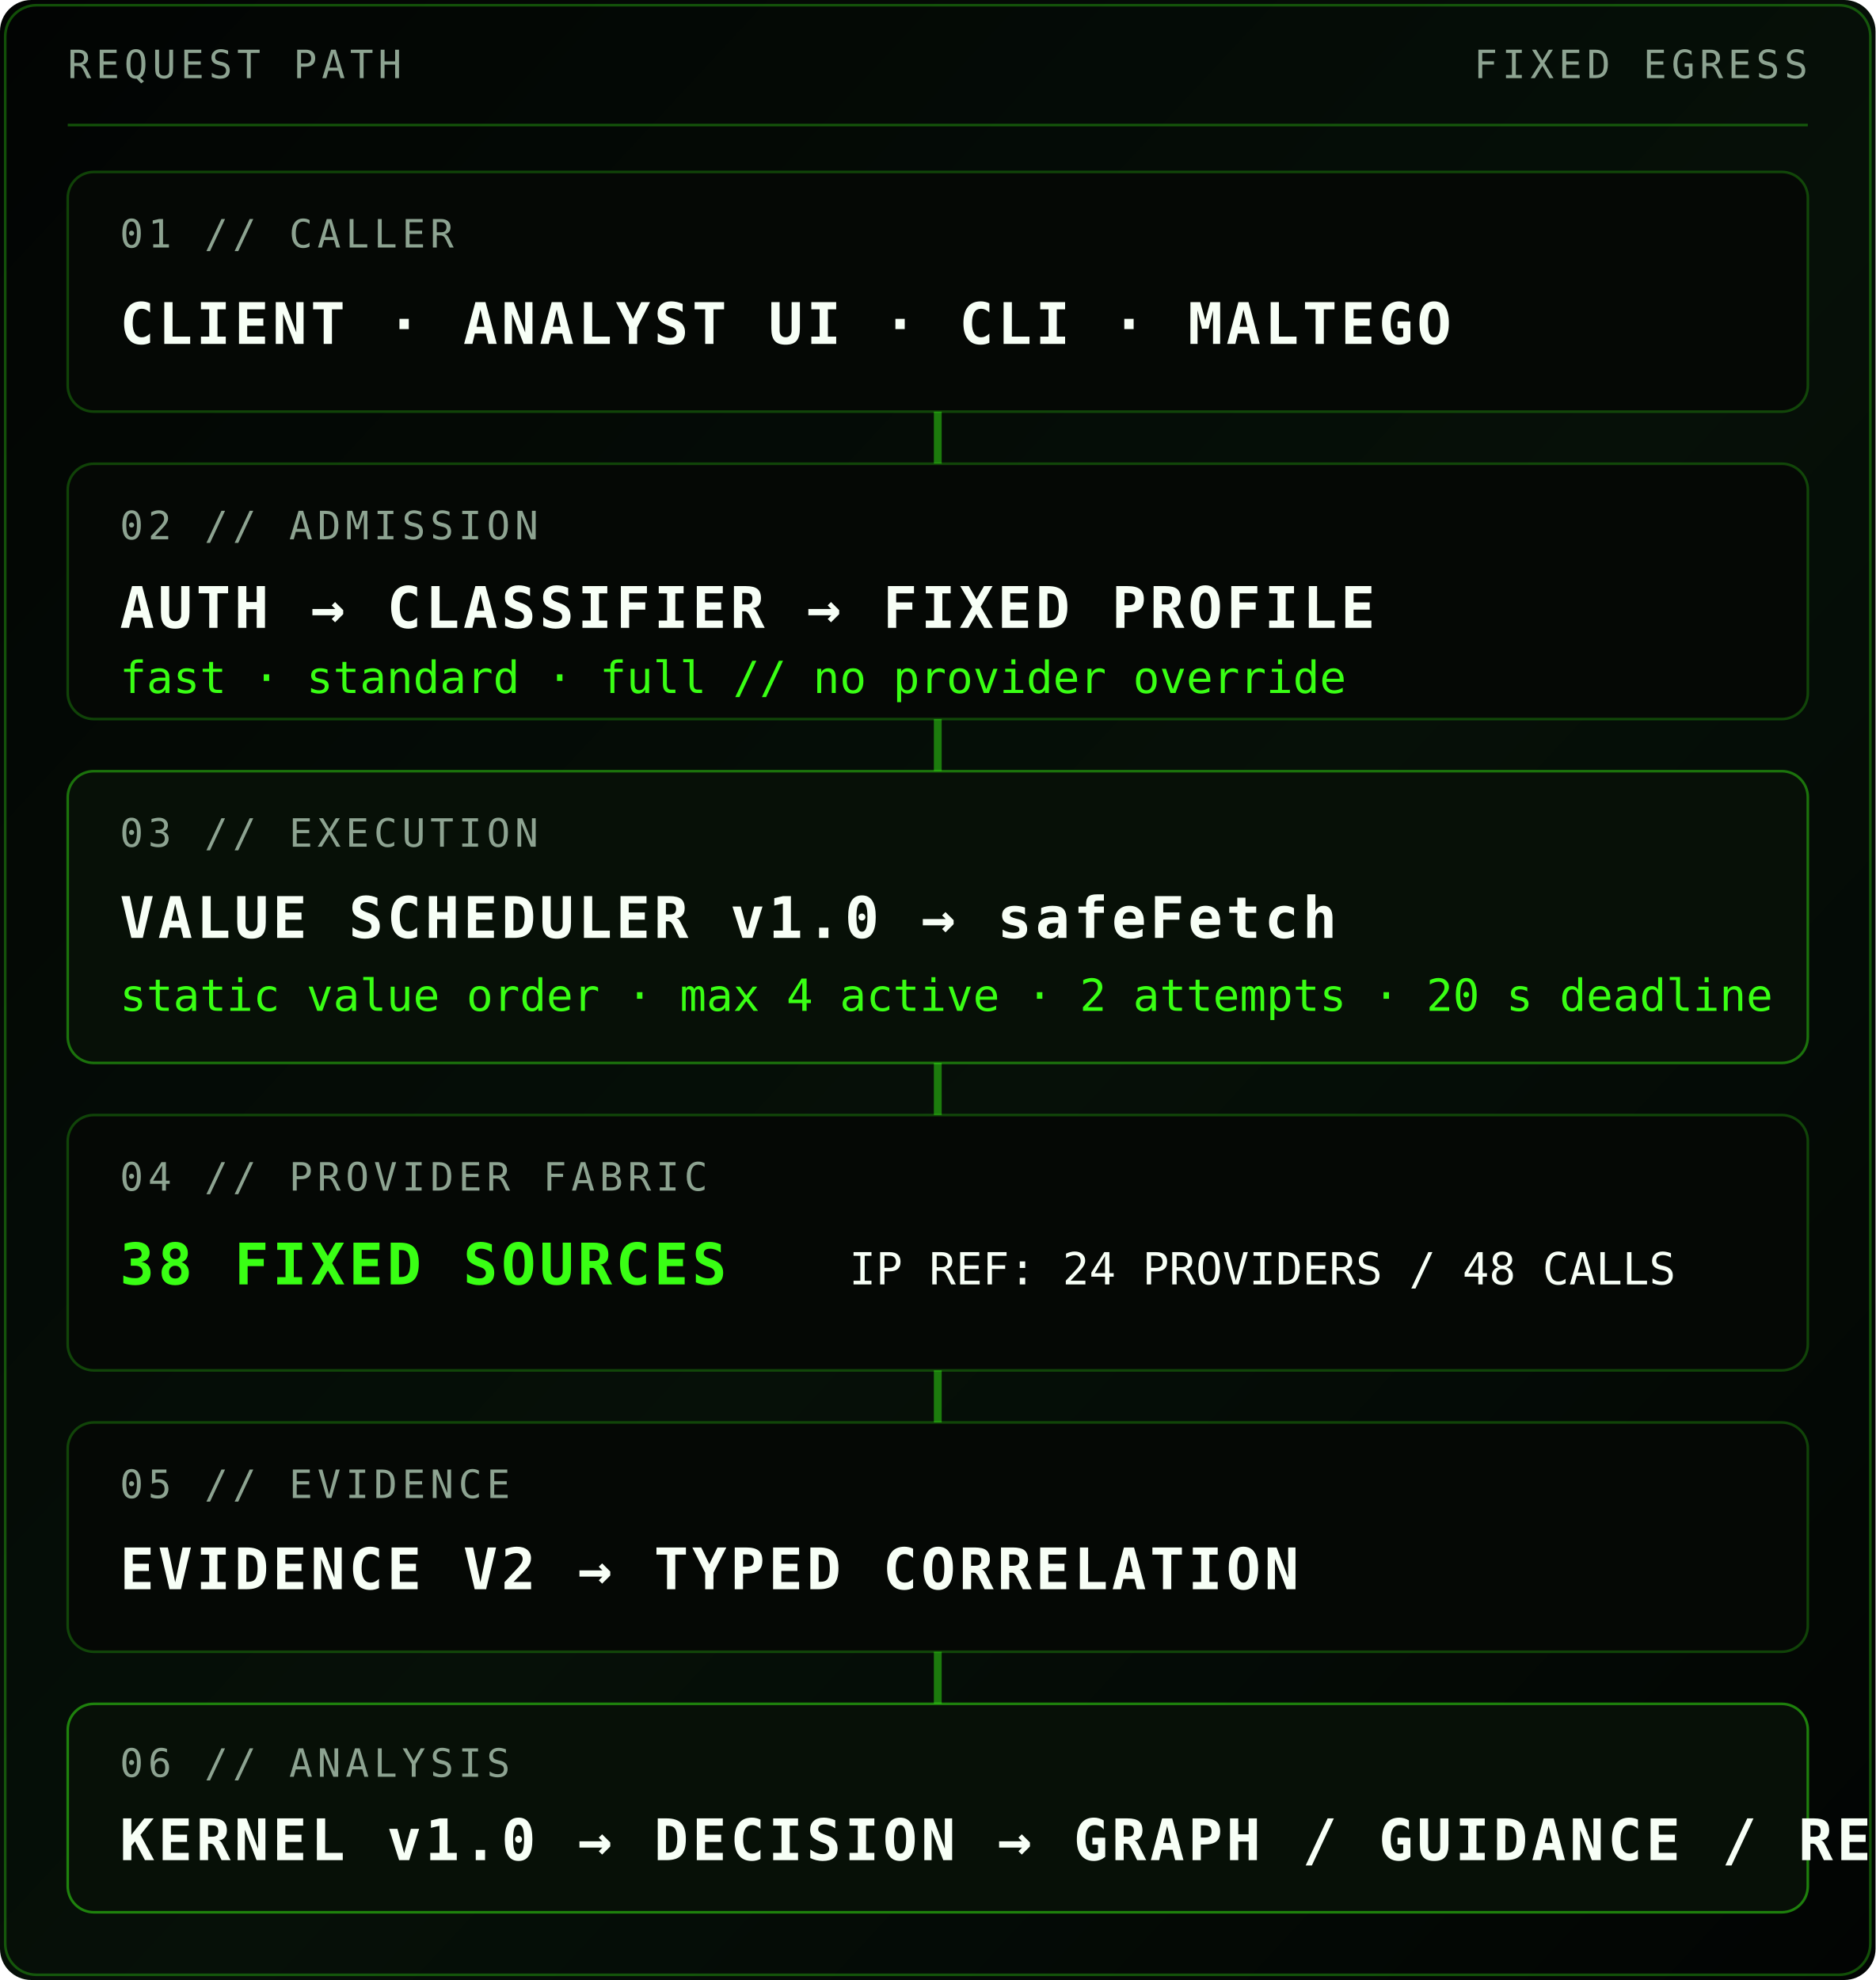
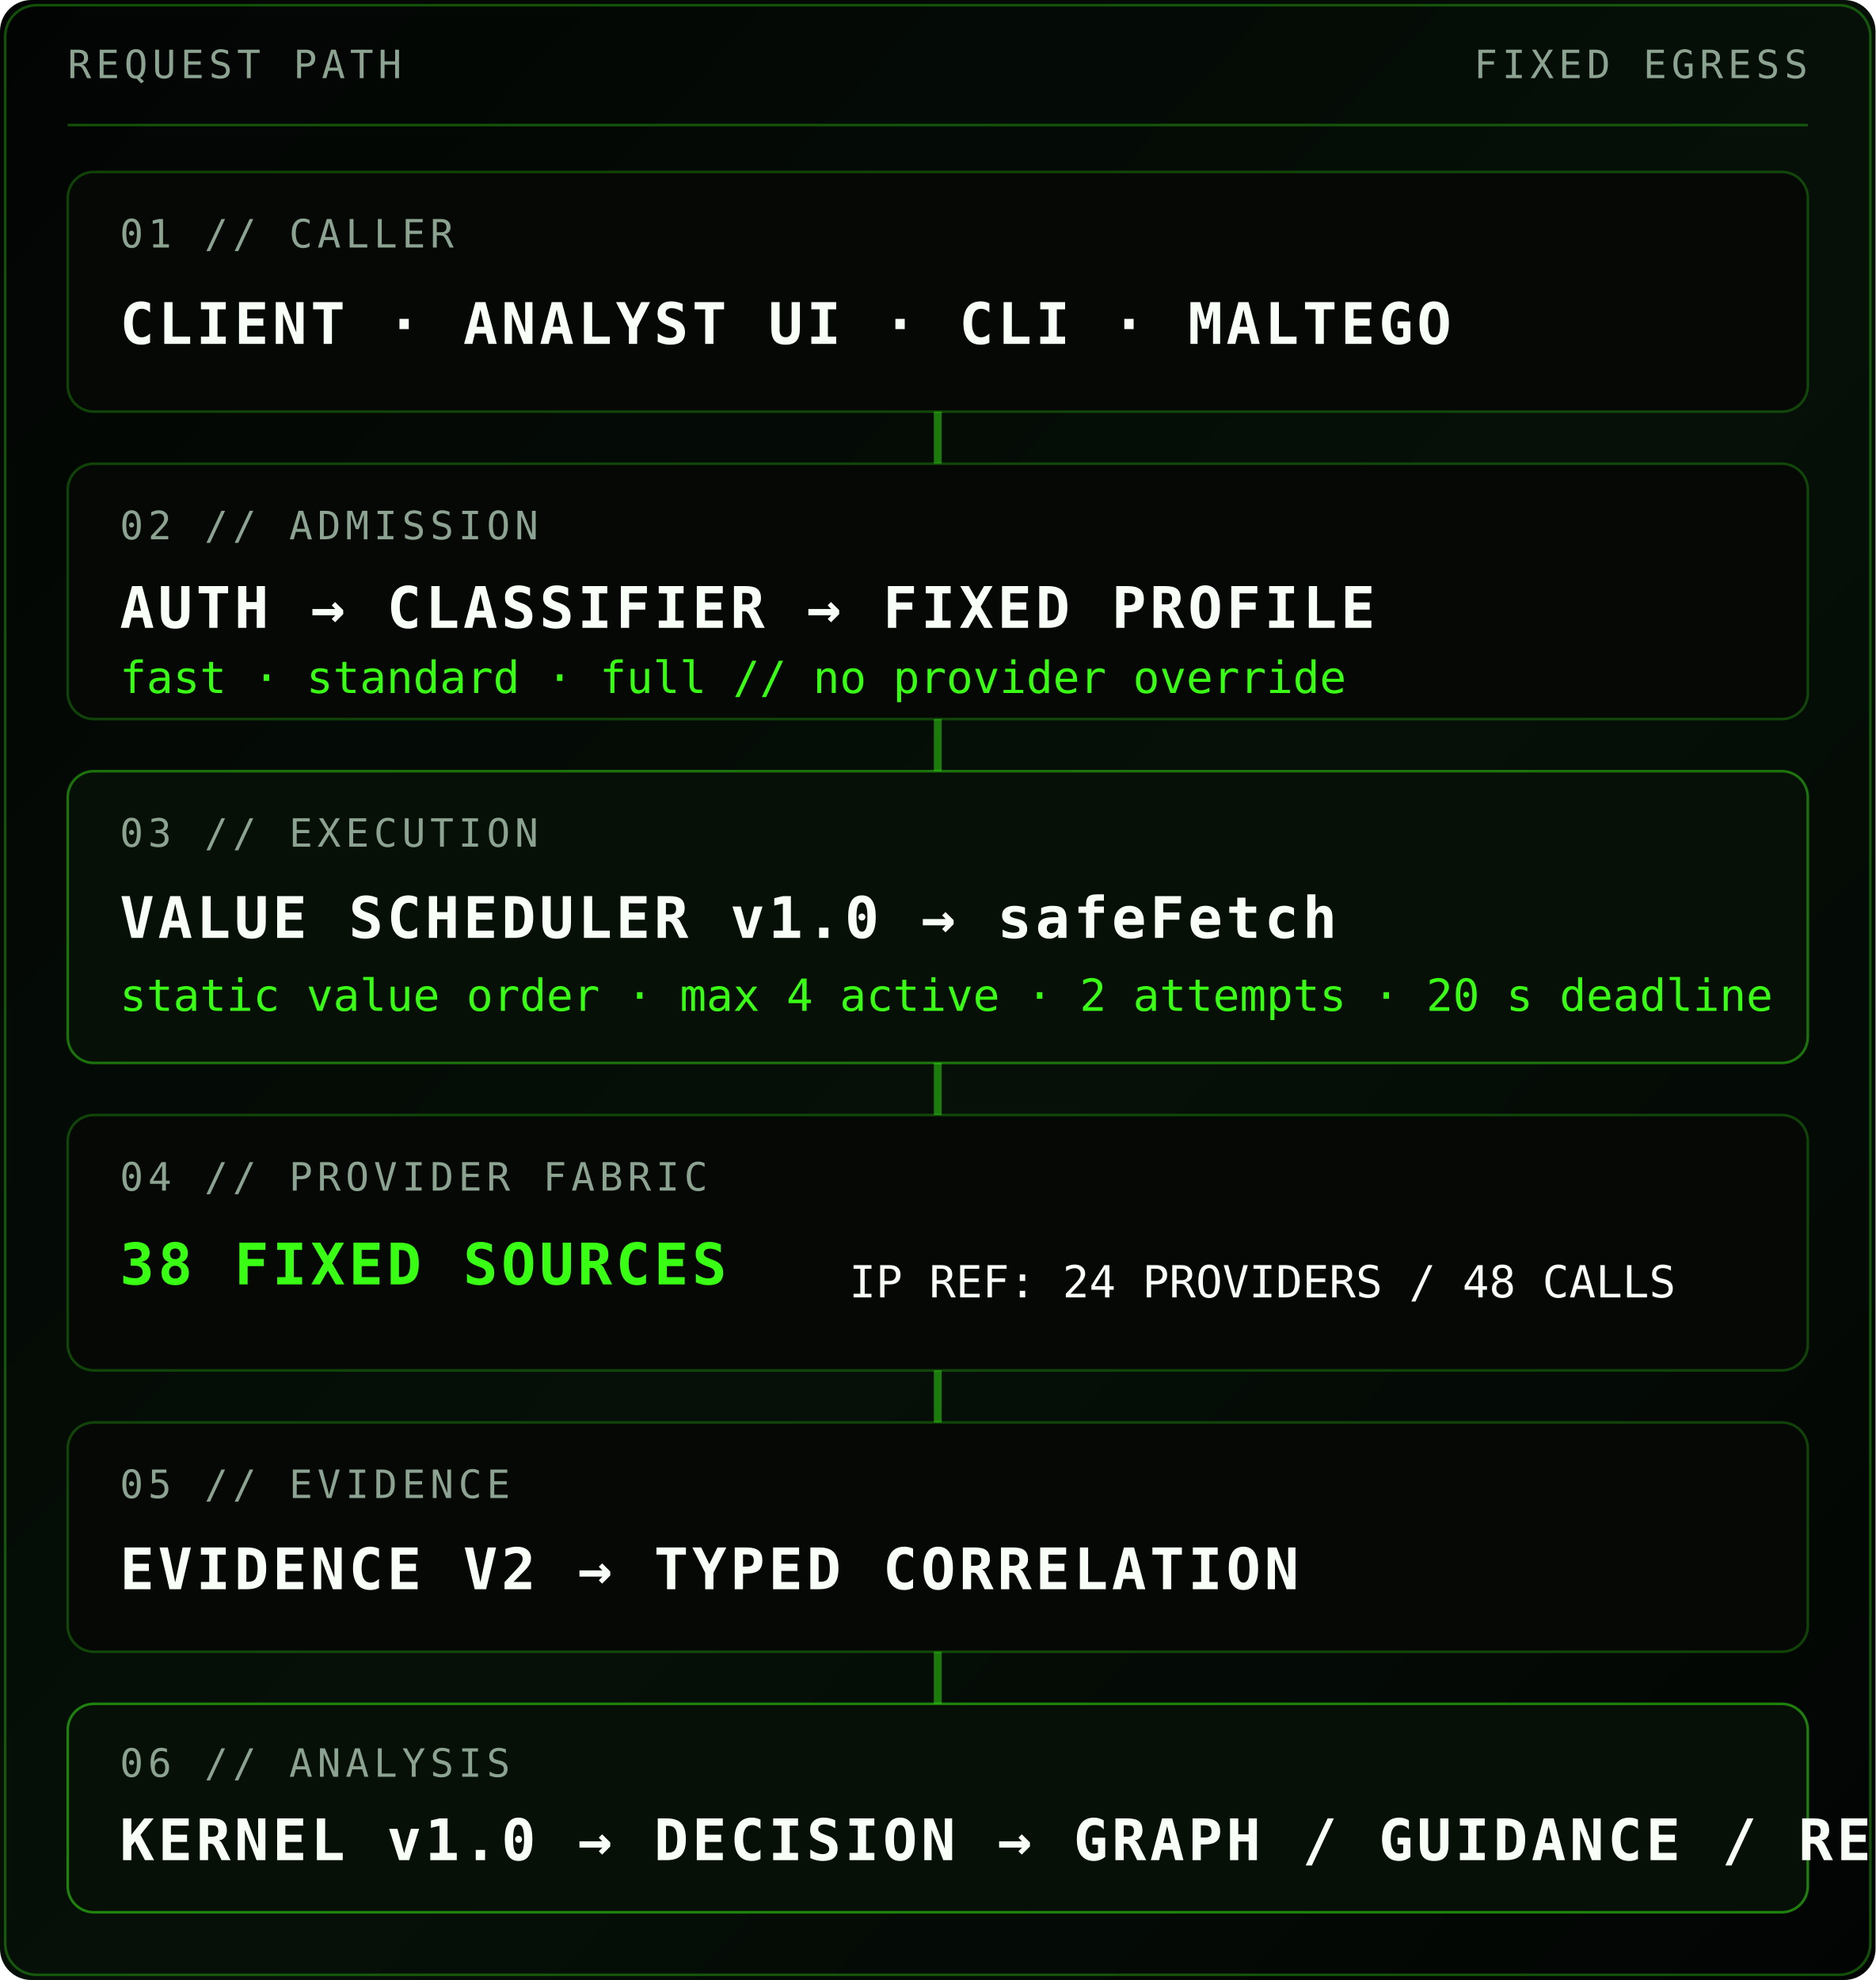
<svg xmlns="http://www.w3.org/2000/svg" viewBox="0 0 720 760" role="img" aria-labelledby="t d">
  <defs>
    <linearGradient id="bg" x1="0" y1="0" x2="1" y2="1">
      <stop stop-color="#020403" />
      <stop offset=".55" stop-color="#061008" />
      <stop offset="1" stop-color="#020403" />
    </linearGradient>
    <style>.m{font-family:ui-monospace,SFMono-Regular,Menlo,Consolas,monospace}.h{font-family:ui-monospace,SFMono-Regular,Menlo,Consolas,monospace;font-weight:900;letter-spacing:1.4px}</style>
  </defs>
  <rect width="720" height="760" rx="12" fill="url(#bg)" />
  <rect x="2" y="2" width="716" height="756" rx="12" fill="none" stroke="#39FF14" stroke-opacity=".3" />
  <g class="m" font-size="15" letter-spacing="1.8" fill="#8DA391">
    <text x="26" y="30">REQUEST PATH</text>
    <text x="694" y="30" text-anchor="end">FIXED EGRESS</text>
  </g>
  <path d="M26 48H694" stroke="#39FF14" stroke-opacity=".3" />
  <g transform="translate(26 66)">
    <rect width="668" height="92" rx="10" fill="#050805" stroke="#39FF14" stroke-opacity=".24" />
    <text x="20" y="29" class="m" font-size="15" letter-spacing="1.8" fill="#8DA391">01 // CALLER</text>
    <text x="20" y="66" class="h" font-size="22" fill="#F7FFF6">CLIENT · ANALYST UI · CLI · MALTEGO</text>
  </g>
  <path d="M360 158V178" stroke="#39FF14" stroke-opacity=".45" stroke-width="3" />
  <g transform="translate(26 178)">
    <rect width="668" height="98" rx="10" fill="#050805" stroke="#39FF14" stroke-opacity=".24" />
    <text x="20" y="29" class="m" font-size="15" letter-spacing="1.8" fill="#8DA391">02 // ADMISSION</text>
    <text x="20" y="63" class="h" font-size="22" fill="#F7FFF6">AUTH → CLASSIFIER → FIXED PROFILE</text>
    <text x="20" y="88" class="m" font-size="17" fill="#39FF14">fast · standard · full // no provider override</text>
  </g>
  <path d="M360 276V296" stroke="#39FF14" stroke-opacity=".45" stroke-width="3" />
  <g transform="translate(26 296)">
    <rect width="668" height="112" rx="10" fill="#071007" stroke="#39FF14" stroke-opacity=".42" />
    <text x="20" y="29" class="m" font-size="15" letter-spacing="1.8" fill="#8DA391">03 // EXECUTION</text>
    <text x="20" y="64" class="h" font-size="22" fill="#F7FFF6">VALUE SCHEDULER v1.0 → safeFetch</text>
    <text x="20" y="92" class="m" font-size="17" fill="#39FF14">static value order · max 4 active · 2 attempts · 20 s deadline</text>
  </g>
  <path d="M360 408V428" stroke="#39FF14" stroke-opacity=".45" stroke-width="3" />
  <g transform="translate(26 428)">
    <rect width="668" height="98" rx="10" fill="#050805" stroke="#39FF14" stroke-opacity=".24" />
    <text x="20" y="29" class="m" font-size="15" letter-spacing="1.8" fill="#8DA391">04 // PROVIDER FABRIC</text>
    <text x="20" y="65" class="h" font-size="22" fill="#39FF14">38 FIXED SOURCES</text>
-     <text x="300" y="65" class="m" font-size="17" fill="#F7FFF6">IP REF: 24 PROVIDERS / 48 CALLS</text>
+     <text x="300" y="70" class="m" font-size="17" fill="#F7FFF6">IP REF: 24 PROVIDERS / 48 CALLS</text>
  </g>
  <path d="M360 526V546" stroke="#39FF14" stroke-opacity=".45" stroke-width="3" />
  <g transform="translate(26 546)">
    <rect width="668" height="88" rx="10" fill="#050805" stroke="#39FF14" stroke-opacity=".24" />
    <text x="20" y="29" class="m" font-size="15" letter-spacing="1.8" fill="#8DA391">05 // EVIDENCE</text>
    <text x="20" y="64" class="h" font-size="22" fill="#F7FFF6">EVIDENCE V2 → TYPED CORRELATION</text>
  </g>
  <path d="M360 634V654" stroke="#39FF14" stroke-opacity=".45" stroke-width="3" />
  <g transform="translate(26 654)">
    <rect width="668" height="80" rx="10" fill="#071007" stroke="#39FF14" stroke-opacity=".48" />
    <text x="20" y="28" class="m" font-size="15" letter-spacing="1.8" fill="#8DA391">06 // ANALYSIS</text>
    <text x="20" y="60" class="h" font-size="22" fill="#F7FFF6">KERNEL v1.0 → DECISION → GRAPH / GUIDANCE / REPORT</text>
  </g>
</svg>
